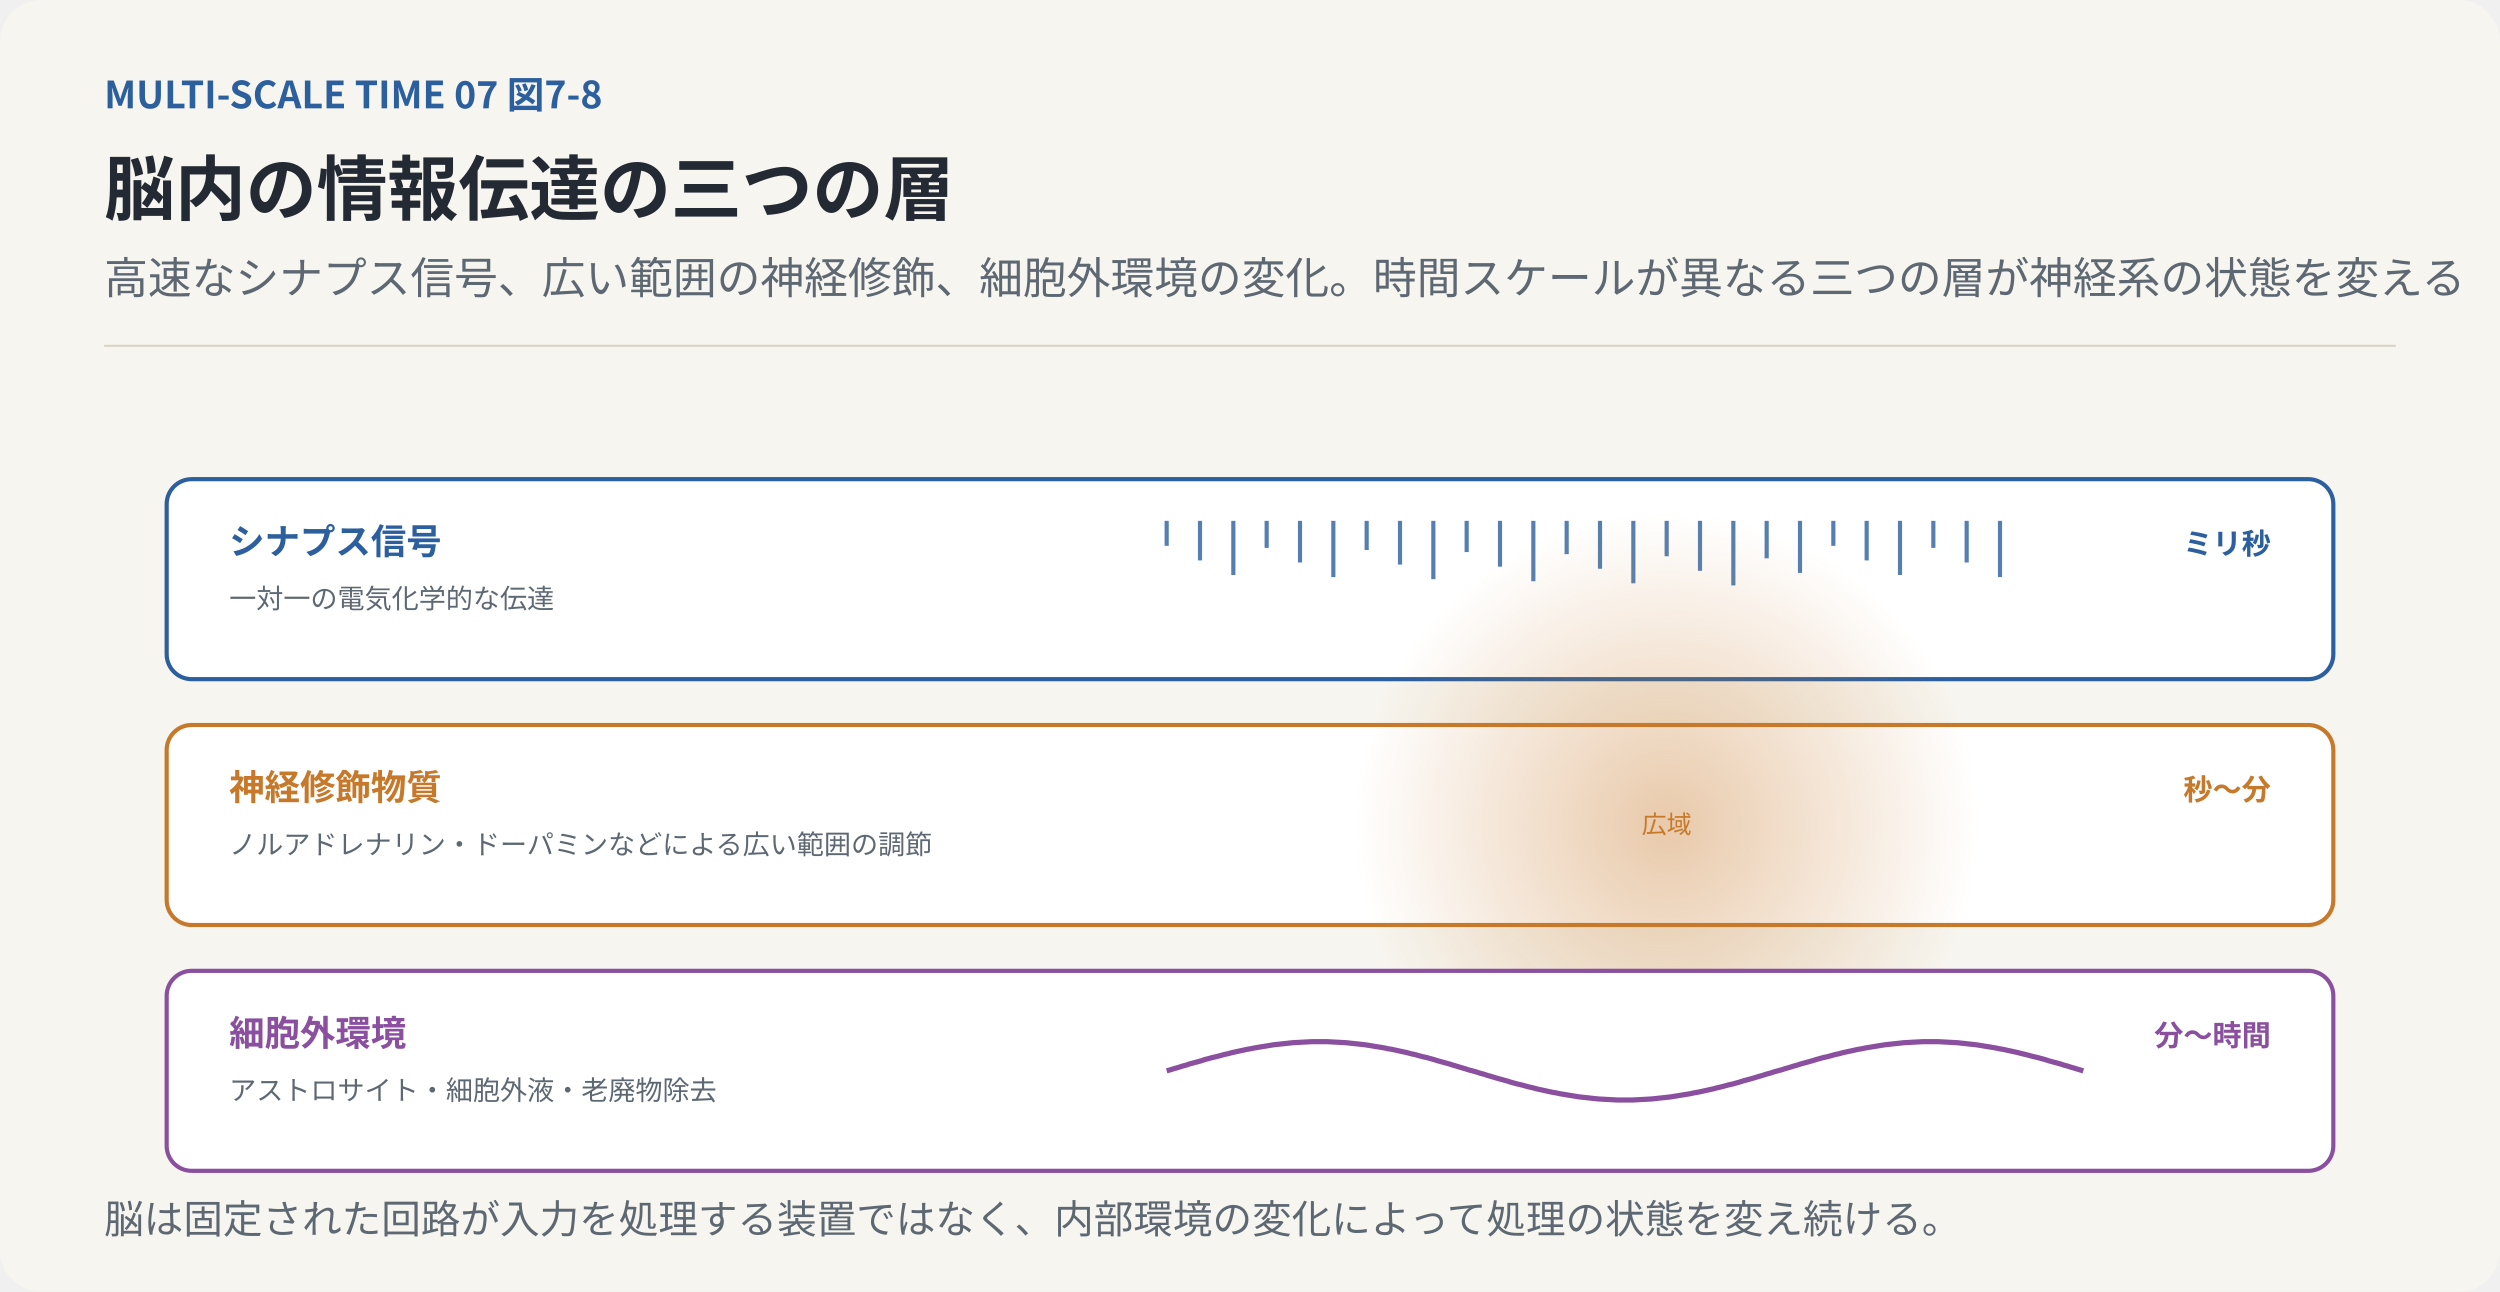
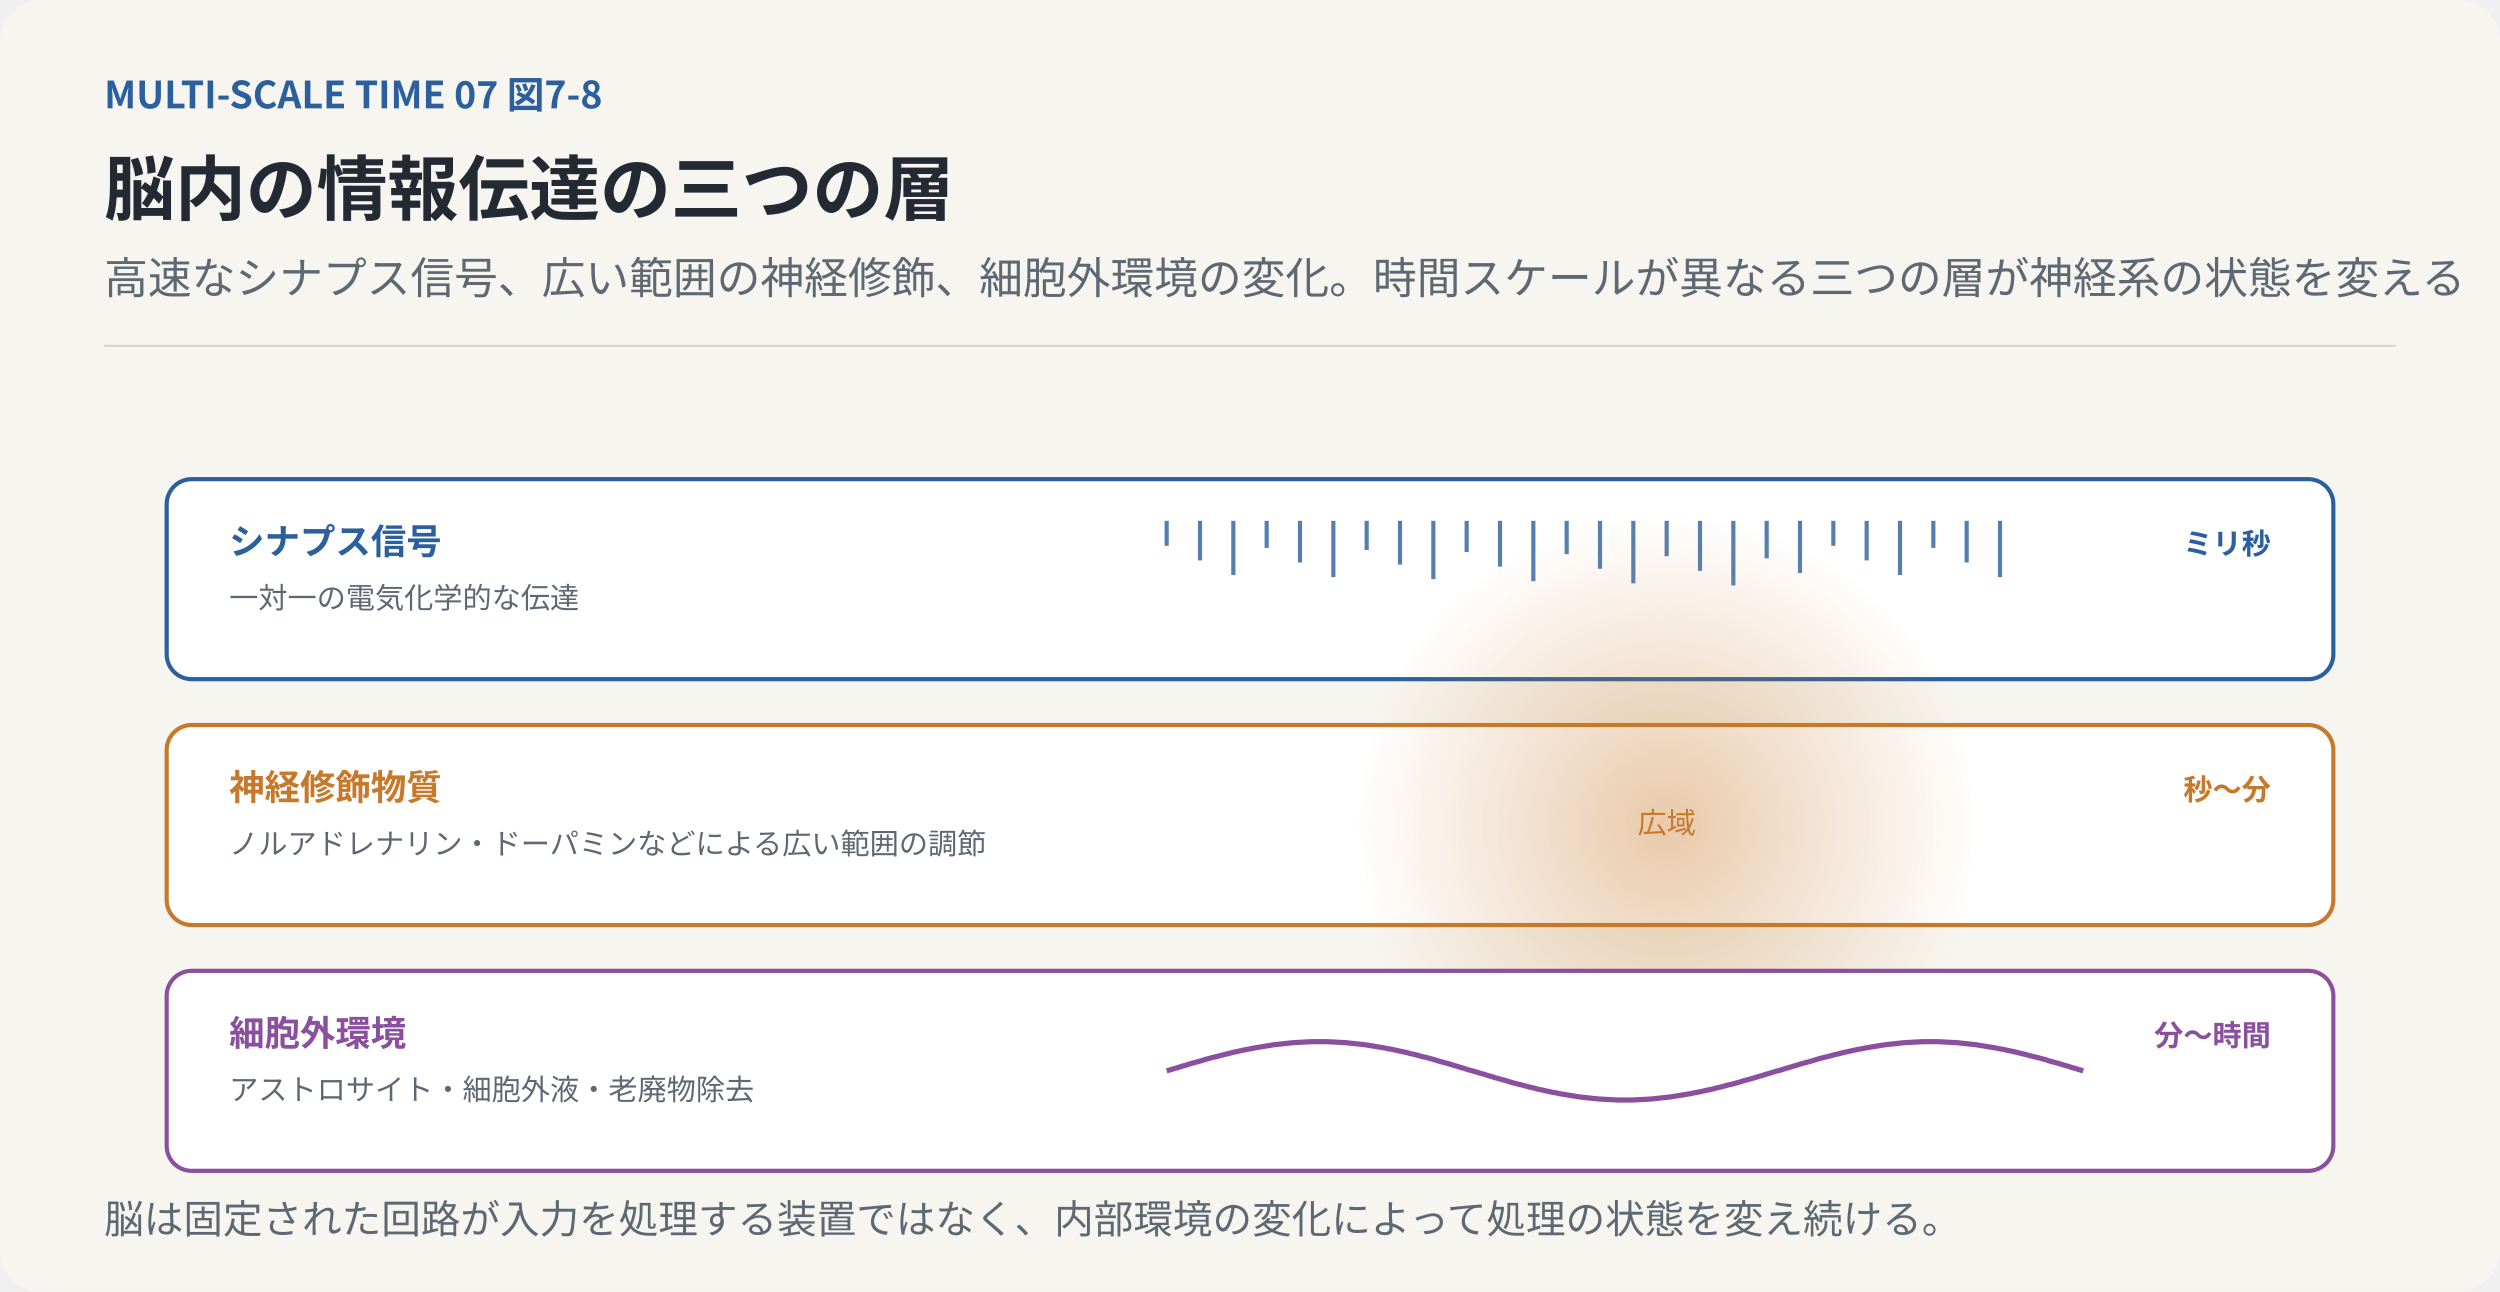
<svg xmlns="http://www.w3.org/2000/svg" width="1200" height="620" viewBox="0 0 1200 620" role="img" aria-labelledby="title desc">
  <defs>
-     <marker id="arrow" markerWidth="10" markerHeight="10" refX="8" refY="5" orient="auto-start-reverse">
-       <path d="M1,1 L9,5 L1,9" fill="none" stroke="#5d6873" stroke-width="1.4" />
-     </marker>
-     <marker id="arrow-blue" markerWidth="10" markerHeight="10" refX="8" refY="5" orient="auto-start-reverse">
-       <path d="M1,1 L9,5 L1,9" fill="none" stroke="#2b5f9e" stroke-width="1.4" />
-     </marker>
-     <marker id="arrow-amber" markerWidth="10" markerHeight="10" refX="8" refY="5" orient="auto-start-reverse">
-       <path d="M1,1 L9,5 L1,9" fill="none" stroke="#c7792b" stroke-width="1.4" />
-     </marker>
-     <marker id="arrow-teal" markerWidth="10" markerHeight="10" refX="8" refY="5" orient="auto-start-reverse">
-       <path d="M1,1 L9,5 L1,9" fill="none" stroke="#2f8f83" stroke-width="1.4" />
-     </marker>
    <radialGradient id="g07h-1">
      <stop offset="0" stop-color="#c7792b" stop-opacity="0.4" />
      <stop offset="0.55" stop-color="#c7792b" stop-opacity="0.18" />
      <stop offset="1" stop-color="#c7792b" stop-opacity="0" />
    </radialGradient>
  </defs>
  <rect width="1200" height="620" rx="20" fill="#f7f5ef" />
  <g font-family="system-ui, -apple-system, &quot;Hiragino Kaku Gothic ProN&quot;, &quot;Noto Sans CJK JP&quot;, Meiryo, sans-serif">
    <text x="50.0" y="52.0" fill="#2b5f9e" font-size="18" text-anchor="start" font-weight="700">MULTI-SCALE TIME     07     図7-8</text>
    <text x="50.0" y="103.0" fill="#232a33" font-size="34" text-anchor="start" font-weight="700">脳内の情報伝達の三つの層</text>
    <text x="50.0" y="141.0" fill="#5d6873" font-size="21" text-anchor="start" font-weight="400">高速なシナプス信号、広い範囲の神経修飾、細胞外環境の変化。時間スケールが異なる三つの層が神経系の状態を変える</text>
    <line x1="50.0" y1="166.0" x2="1150.0" y2="166.0" stroke="#d8d4c8" stroke-width="1" />
    <rect x="80.0" y="230.0" width="1040.0" height="96.0" rx="12" fill="#ffffff" stroke="#2b5f9e" stroke-width="2" />
    <text x="110.0" y="266.0" fill="#2b5f9e" font-size="17" text-anchor="start" font-weight="700">シナプス信号</text>
-     <text x="110.0" y="292.0" fill="#5d6873" font-size="13" text-anchor="start" font-weight="400">一対一の電気化学的な伝達</text>
+     <text x="110.0" y="292.0" fill="#5d6873" font-size="14" text-anchor="start" font-weight="400">一対一の電気化学的な伝達</text>
    <text x="1090.0" y="266.0" fill="#2b5f9e" font-size="14" text-anchor="end" font-weight="700">ミリ秒</text>
    <line x1="560.0" y1="250.0" x2="560.0" y2="262.0" stroke="#2b5f9e" stroke-width="2" opacity="0.8" />
    <line x1="576.0" y1="250.0" x2="576.0" y2="269.0" stroke="#2b5f9e" stroke-width="2" opacity="0.8" />
    <line x1="592.0" y1="250.0" x2="592.0" y2="276.0" stroke="#2b5f9e" stroke-width="2" opacity="0.8" />
    <line x1="608.0" y1="250.0" x2="608.0" y2="263.0" stroke="#2b5f9e" stroke-width="2" opacity="0.8" />
    <line x1="624.0" y1="250.0" x2="624.0" y2="270.0" stroke="#2b5f9e" stroke-width="2" opacity="0.8" />
    <line x1="640.0" y1="250.0" x2="640.0" y2="277.0" stroke="#2b5f9e" stroke-width="2" opacity="0.8" />
    <line x1="656.0" y1="250.0" x2="656.0" y2="264.0" stroke="#2b5f9e" stroke-width="2" opacity="0.8" />
    <line x1="672.0" y1="250.0" x2="672.0" y2="271.0" stroke="#2b5f9e" stroke-width="2" opacity="0.8" />
    <line x1="688.0" y1="250.0" x2="688.0" y2="278.0" stroke="#2b5f9e" stroke-width="2" opacity="0.8" />
    <line x1="704.0" y1="250.0" x2="704.0" y2="265.0" stroke="#2b5f9e" stroke-width="2" opacity="0.8" />
    <line x1="720.0" y1="250.0" x2="720.0" y2="272.0" stroke="#2b5f9e" stroke-width="2" opacity="0.8" />
    <line x1="736.0" y1="250.0" x2="736.0" y2="279.0" stroke="#2b5f9e" stroke-width="2" opacity="0.8" />
    <line x1="752.0" y1="250.0" x2="752.0" y2="266.0" stroke="#2b5f9e" stroke-width="2" opacity="0.8" />
    <line x1="768.0" y1="250.0" x2="768.0" y2="273.0" stroke="#2b5f9e" stroke-width="2" opacity="0.8" />
    <line x1="784.0" y1="250.0" x2="784.0" y2="280.0" stroke="#2b5f9e" stroke-width="2" opacity="0.8" />
    <line x1="800.0" y1="250.0" x2="800.0" y2="267.0" stroke="#2b5f9e" stroke-width="2" opacity="0.8" />
    <line x1="816.0" y1="250.0" x2="816.0" y2="274.0" stroke="#2b5f9e" stroke-width="2" opacity="0.8" />
    <line x1="832.0" y1="250.0" x2="832.0" y2="281.0" stroke="#2b5f9e" stroke-width="2" opacity="0.8" />
    <line x1="848.0" y1="250.0" x2="848.0" y2="268.0" stroke="#2b5f9e" stroke-width="2" opacity="0.8" />
    <line x1="864.0" y1="250.0" x2="864.0" y2="275.0" stroke="#2b5f9e" stroke-width="2" opacity="0.8" />
    <line x1="880.0" y1="250.0" x2="880.0" y2="262.0" stroke="#2b5f9e" stroke-width="2" opacity="0.8" />
    <line x1="896.0" y1="250.0" x2="896.0" y2="269.0" stroke="#2b5f9e" stroke-width="2" opacity="0.8" />
    <line x1="912.0" y1="250.0" x2="912.0" y2="276.0" stroke="#2b5f9e" stroke-width="2" opacity="0.8" />
    <line x1="928.0" y1="250.0" x2="928.0" y2="263.0" stroke="#2b5f9e" stroke-width="2" opacity="0.8" />
    <line x1="944.0" y1="250.0" x2="944.0" y2="270.0" stroke="#2b5f9e" stroke-width="2" opacity="0.8" />
    <line x1="960.0" y1="250.0" x2="960.0" y2="277.0" stroke="#2b5f9e" stroke-width="2" opacity="0.8" />
    <rect x="80.0" y="348.0" width="1040.0" height="96.0" rx="12" fill="#ffffff" stroke="#c7792b" stroke-width="2" />
    <text x="110.0" y="384.0" fill="#c7792b" font-size="17" text-anchor="start" font-weight="700">神経修飾物質</text>
-     <text x="110.0" y="410.0" fill="#5d6873" font-size="13" text-anchor="start" font-weight="400">ノルアドレナリン・ドーパミンなどによる広い範囲の調節</text>
+     <text x="110.0" y="410.0" fill="#5d6873" font-size="14" text-anchor="start" font-weight="400">ノルアドレナリン・ドーパミンなどによる広い範囲の調節</text>
    <text x="1090.0" y="384.0" fill="#c7792b" font-size="14" text-anchor="end" font-weight="700">秒〜分</text>
    <circle cx="800.0" cy="396.0" r="150" fill="url(#g07h-1)" />
-     <text x="800.0" y="400.0" fill="#c7792b" font-size="12" text-anchor="middle" font-weight="400">広域</text>
+     <text x="800.0" y="400.0" fill="#c7792b" font-size="14" text-anchor="middle" font-weight="400">広域</text>
    <rect x="80.0" y="466.0" width="1040.0" height="96.0" rx="12" fill="#ffffff" stroke="#8a4f9e" stroke-width="2" />
    <text x="110.0" y="502.0" fill="#8a4f9e" font-size="17" text-anchor="start" font-weight="700">細胞外環境</text>
-     <text x="110.0" y="528.0" fill="#5d6873" font-size="13" text-anchor="start" font-weight="400">アストロサイト・細胞外液・老廃物除去</text>
+     <text x="110.0" y="528.0" fill="#5d6873" font-size="14" text-anchor="start" font-weight="400">アストロサイト・細胞外液・老廃物除去</text>
    <text x="1090.0" y="502.0" fill="#8a4f9e" font-size="14" text-anchor="end" font-weight="700">分〜時間</text>
    <polyline points="560.0,514.0 561.8,513.5 563.7,512.9 565.5,512.4 567.3,511.8 569.2,511.3 571.0,510.7 572.8,510.2 574.7,509.7 576.5,509.2 578.3,508.6 580.2,508.1 582.0,507.6 583.8,507.2 585.7,506.7 587.5,506.2 589.3,505.8 591.2,505.3 593.0,504.9 594.8,504.5 596.7,504.1 598.5,503.7 600.3,503.4 602.2,503.0 604.0,502.7 605.8,502.4 607.7,502.1 609.5,501.8 611.3,501.5 613.2,501.3 615.0,501.1 616.8,500.9 618.7,500.7 620.5,500.5 622.3,500.4 624.2,500.3 626.0,500.2 627.8,500.1 629.7,500.0 631.5,500.0 633.3,500.0 635.2,500.0 637.0,500.0 638.8,500.1 640.7,500.2 642.5,500.3 644.3,500.4 646.2,500.5 648.0,500.7 649.8,500.9 651.7,501.1 653.5,501.3 655.3,501.5 657.2,501.8 659.0,502.1 660.8,502.4 662.7,502.7 664.5,503.0 666.3,503.4 668.2,503.7 670.0,504.1 671.8,504.5 673.7,504.9 675.5,505.3 677.3,505.8 679.2,506.2 681.0,506.7 682.8,507.2 684.7,507.6 686.5,508.1 688.3,508.6 690.2,509.2 692.0,509.7 693.8,510.2 695.7,510.7 697.5,511.3 699.3,511.8 701.2,512.4 703.0,512.9 704.8,513.5 706.7,514.0 708.5,514.5 710.3,515.1 712.2,515.6 714.0,516.2 715.8,516.7 717.7,517.3 719.5,517.8 721.3,518.3 723.2,518.8 725.0,519.4 726.8,519.9 728.7,520.4 730.5,520.8 732.3,521.3 734.2,521.8 736.0,522.2 737.8,522.7 739.7,523.1 741.5,523.5 743.3,523.9 745.2,524.3 747.0,524.6 748.8,525.0 750.7,525.3 752.5,525.6 754.3,525.9 756.2,526.2 758.0,526.5 759.8,526.7 761.7,526.9 763.5,527.1 765.3,527.3 767.2,527.5 769.0,527.6 770.8,527.7 772.7,527.8 774.5,527.9 776.3,528.0 778.2,528.0 780.0,528.0 781.8,528.0 783.7,528.0 785.5,527.9 787.3,527.8 789.2,527.7 791.0,527.6 792.8,527.5 794.7,527.3 796.5,527.1 798.3,526.9 800.2,526.7 802.0,526.5 803.8,526.2 805.7,525.9 807.5,525.6 809.3,525.3 811.2,525.0 813.0,524.6 814.8,524.3 816.7,523.9 818.5,523.5 820.3,523.1 822.2,522.7 824.0,522.2 825.8,521.8 827.7,521.3 829.5,520.8 831.3,520.4 833.2,519.9 835.0,519.4 836.8,518.8 838.7,518.3 840.5,517.8 842.3,517.3 844.2,516.7 846.0,516.2 847.8,515.6 849.7,515.1 851.5,514.5 853.3,514.0 855.2,513.5 857.0,512.9 858.8,512.4 860.7,511.8 862.5,511.3 864.3,510.7 866.2,510.2 868.0,509.7 869.8,509.2 871.7,508.6 873.5,508.1 875.3,507.6 877.2,507.2 879.0,506.7 880.8,506.2 882.7,505.8 884.5,505.3 886.3,504.9 888.2,504.5 890.0,504.1 891.8,503.7 893.7,503.4 895.5,503.0 897.3,502.7 899.2,502.4 901.0,502.1 902.8,501.8 904.7,501.5 906.5,501.3 908.3,501.1 910.2,500.9 912.0,500.7 913.8,500.5 915.7,500.4 917.5,500.3 919.3,500.2 921.2,500.1 923.0,500.0 924.8,500.0 926.7,500.0 928.5,500.0 930.3,500.0 932.2,500.1 934.0,500.2 935.8,500.3 937.7,500.4 939.5,500.5 941.3,500.7 943.2,500.9 945.0,501.1 946.8,501.3 948.7,501.5 950.5,501.8 952.3,502.1 954.2,502.4 956.0,502.7 957.8,503.0 959.7,503.4 961.5,503.7 963.3,504.1 965.2,504.5 967.0,504.9 968.8,505.3 970.7,505.8 972.5,506.2 974.3,506.7 976.2,507.2 978.0,507.6 979.8,508.1 981.7,508.6 983.5,509.2 985.3,509.7 987.2,510.2 989.0,510.7 990.8,511.3 992.7,511.8 994.5,512.4 996.3,512.9 998.2,513.5 1000.0,514.0" fill="none" stroke="#8a4f9e" stroke-width="2.5" stroke-linejoin="round" />
    <text x="50.0" y="592.0" fill="#5d6873" font-size="19" text-anchor="start" font-weight="400">脳は固定された回路が入力を処理する装置ではなく、内部環境の変化によって処理の状態を変え続ける。</text>
  </g>
</svg>
